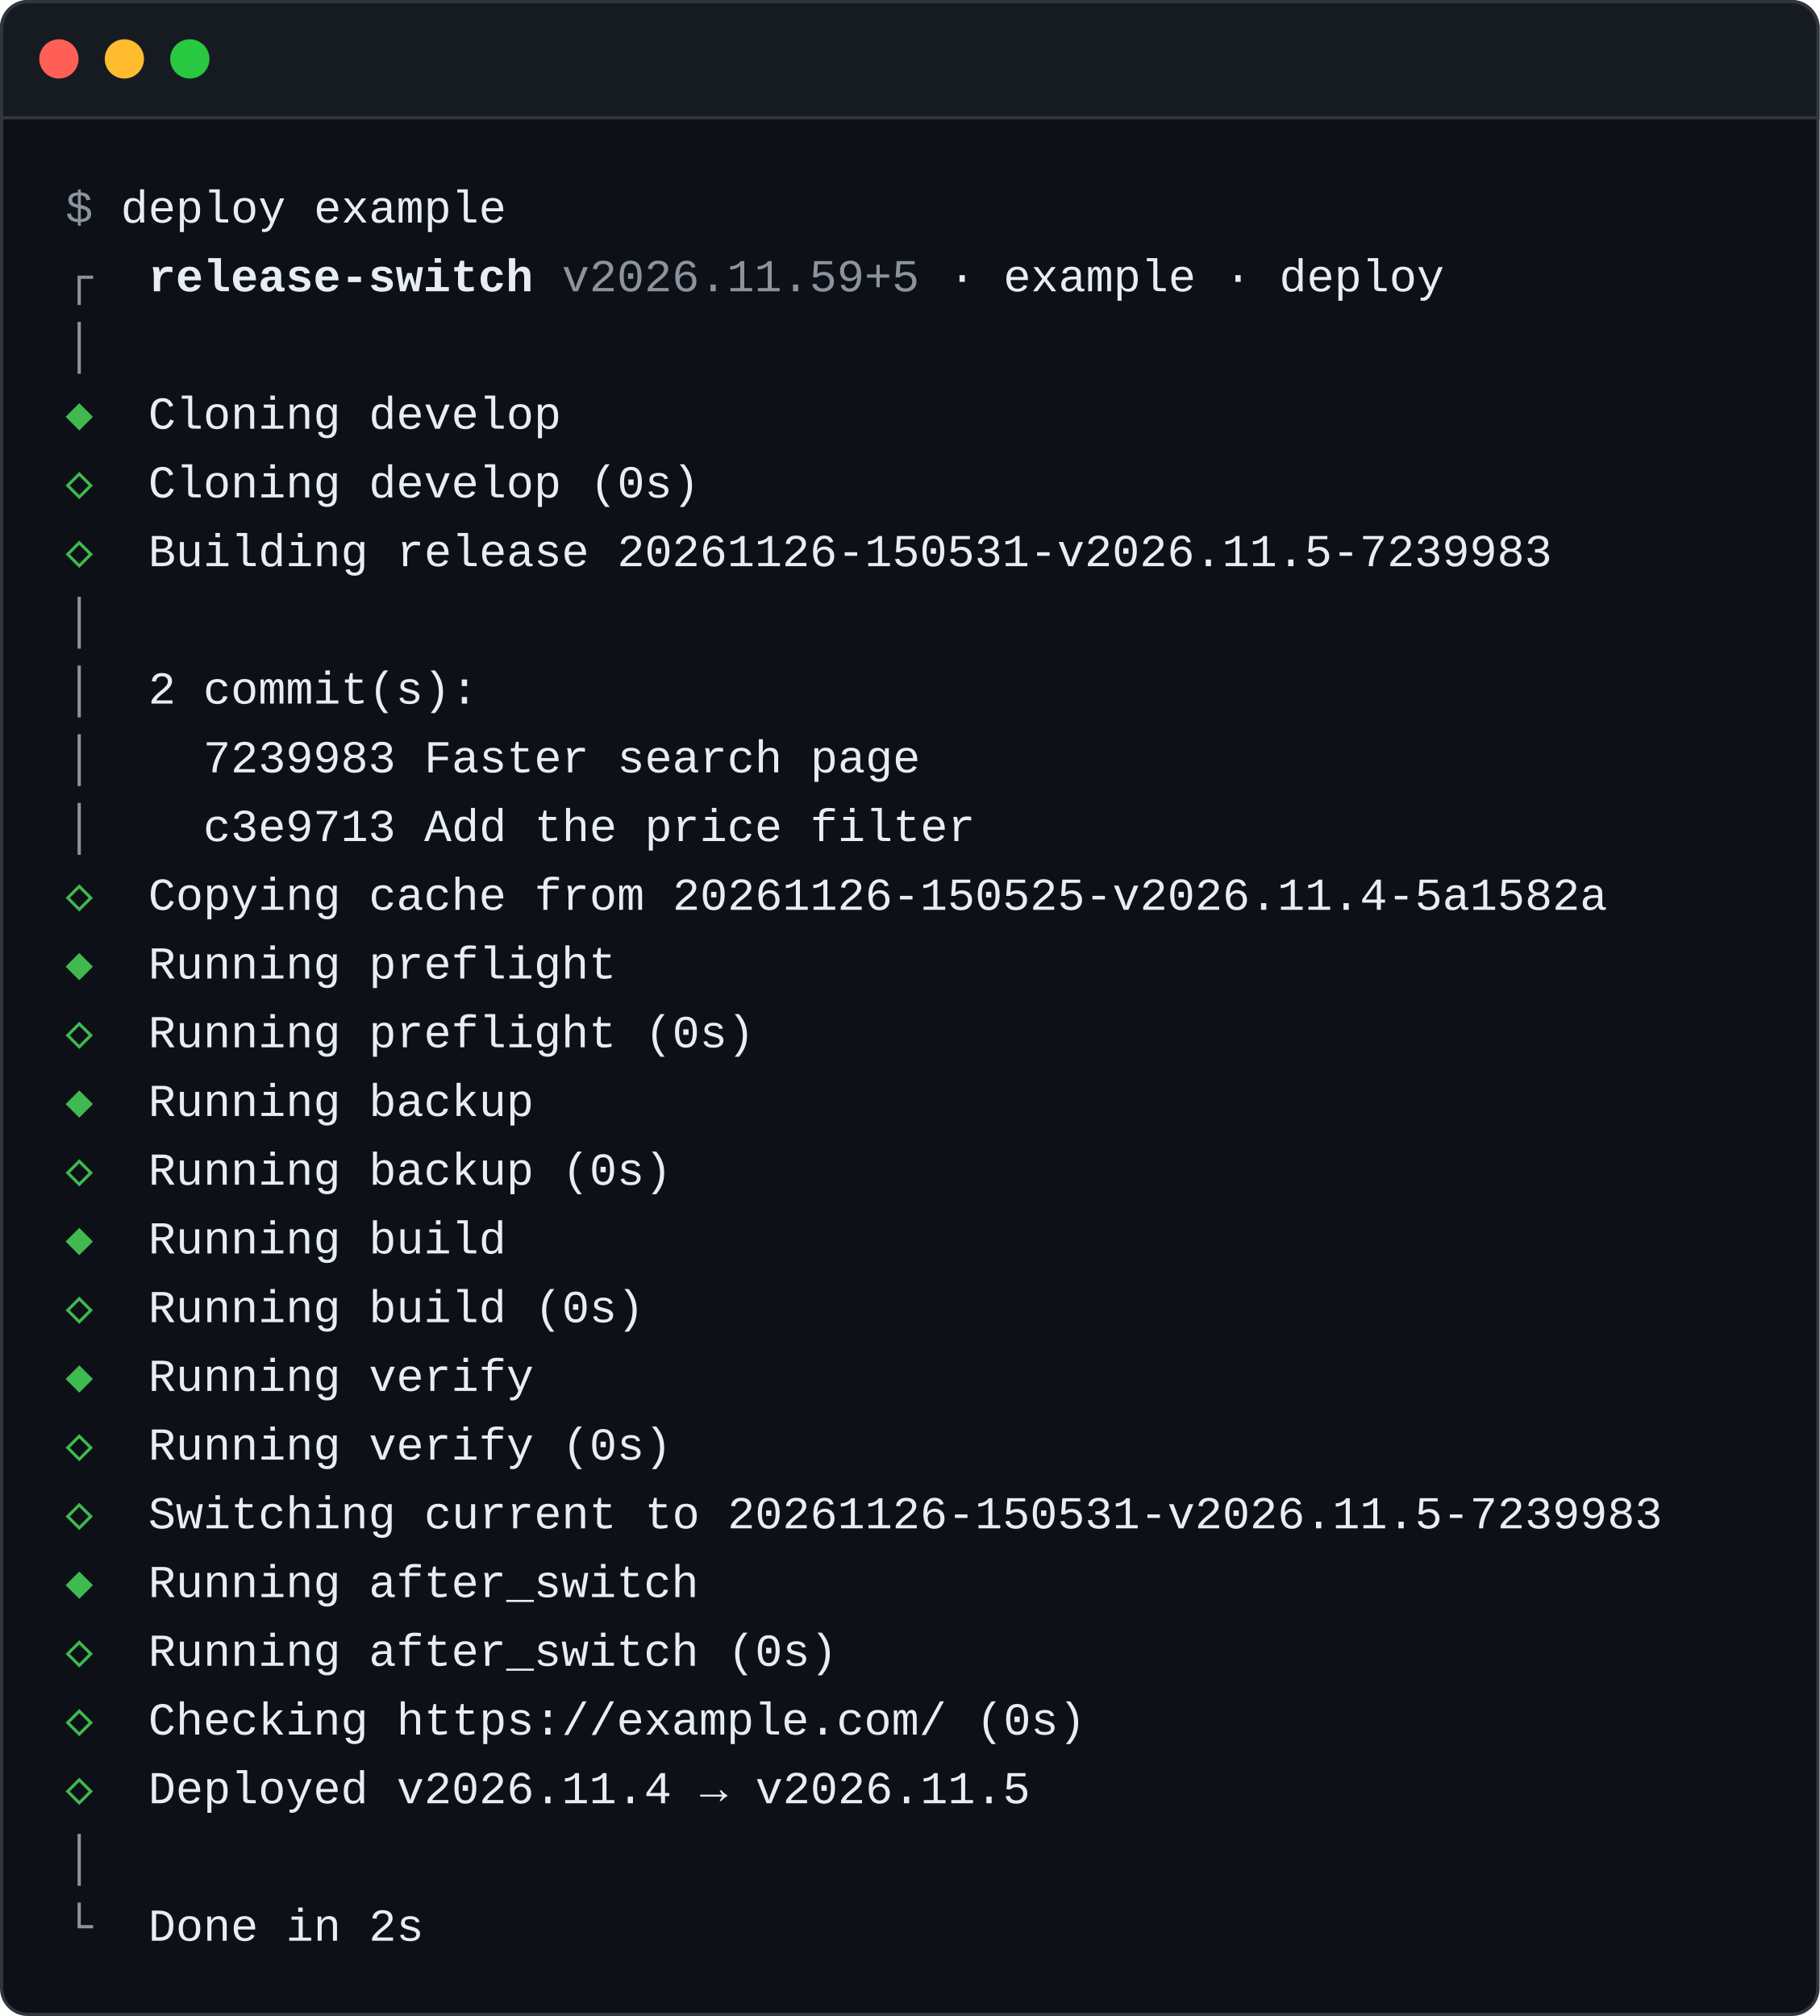
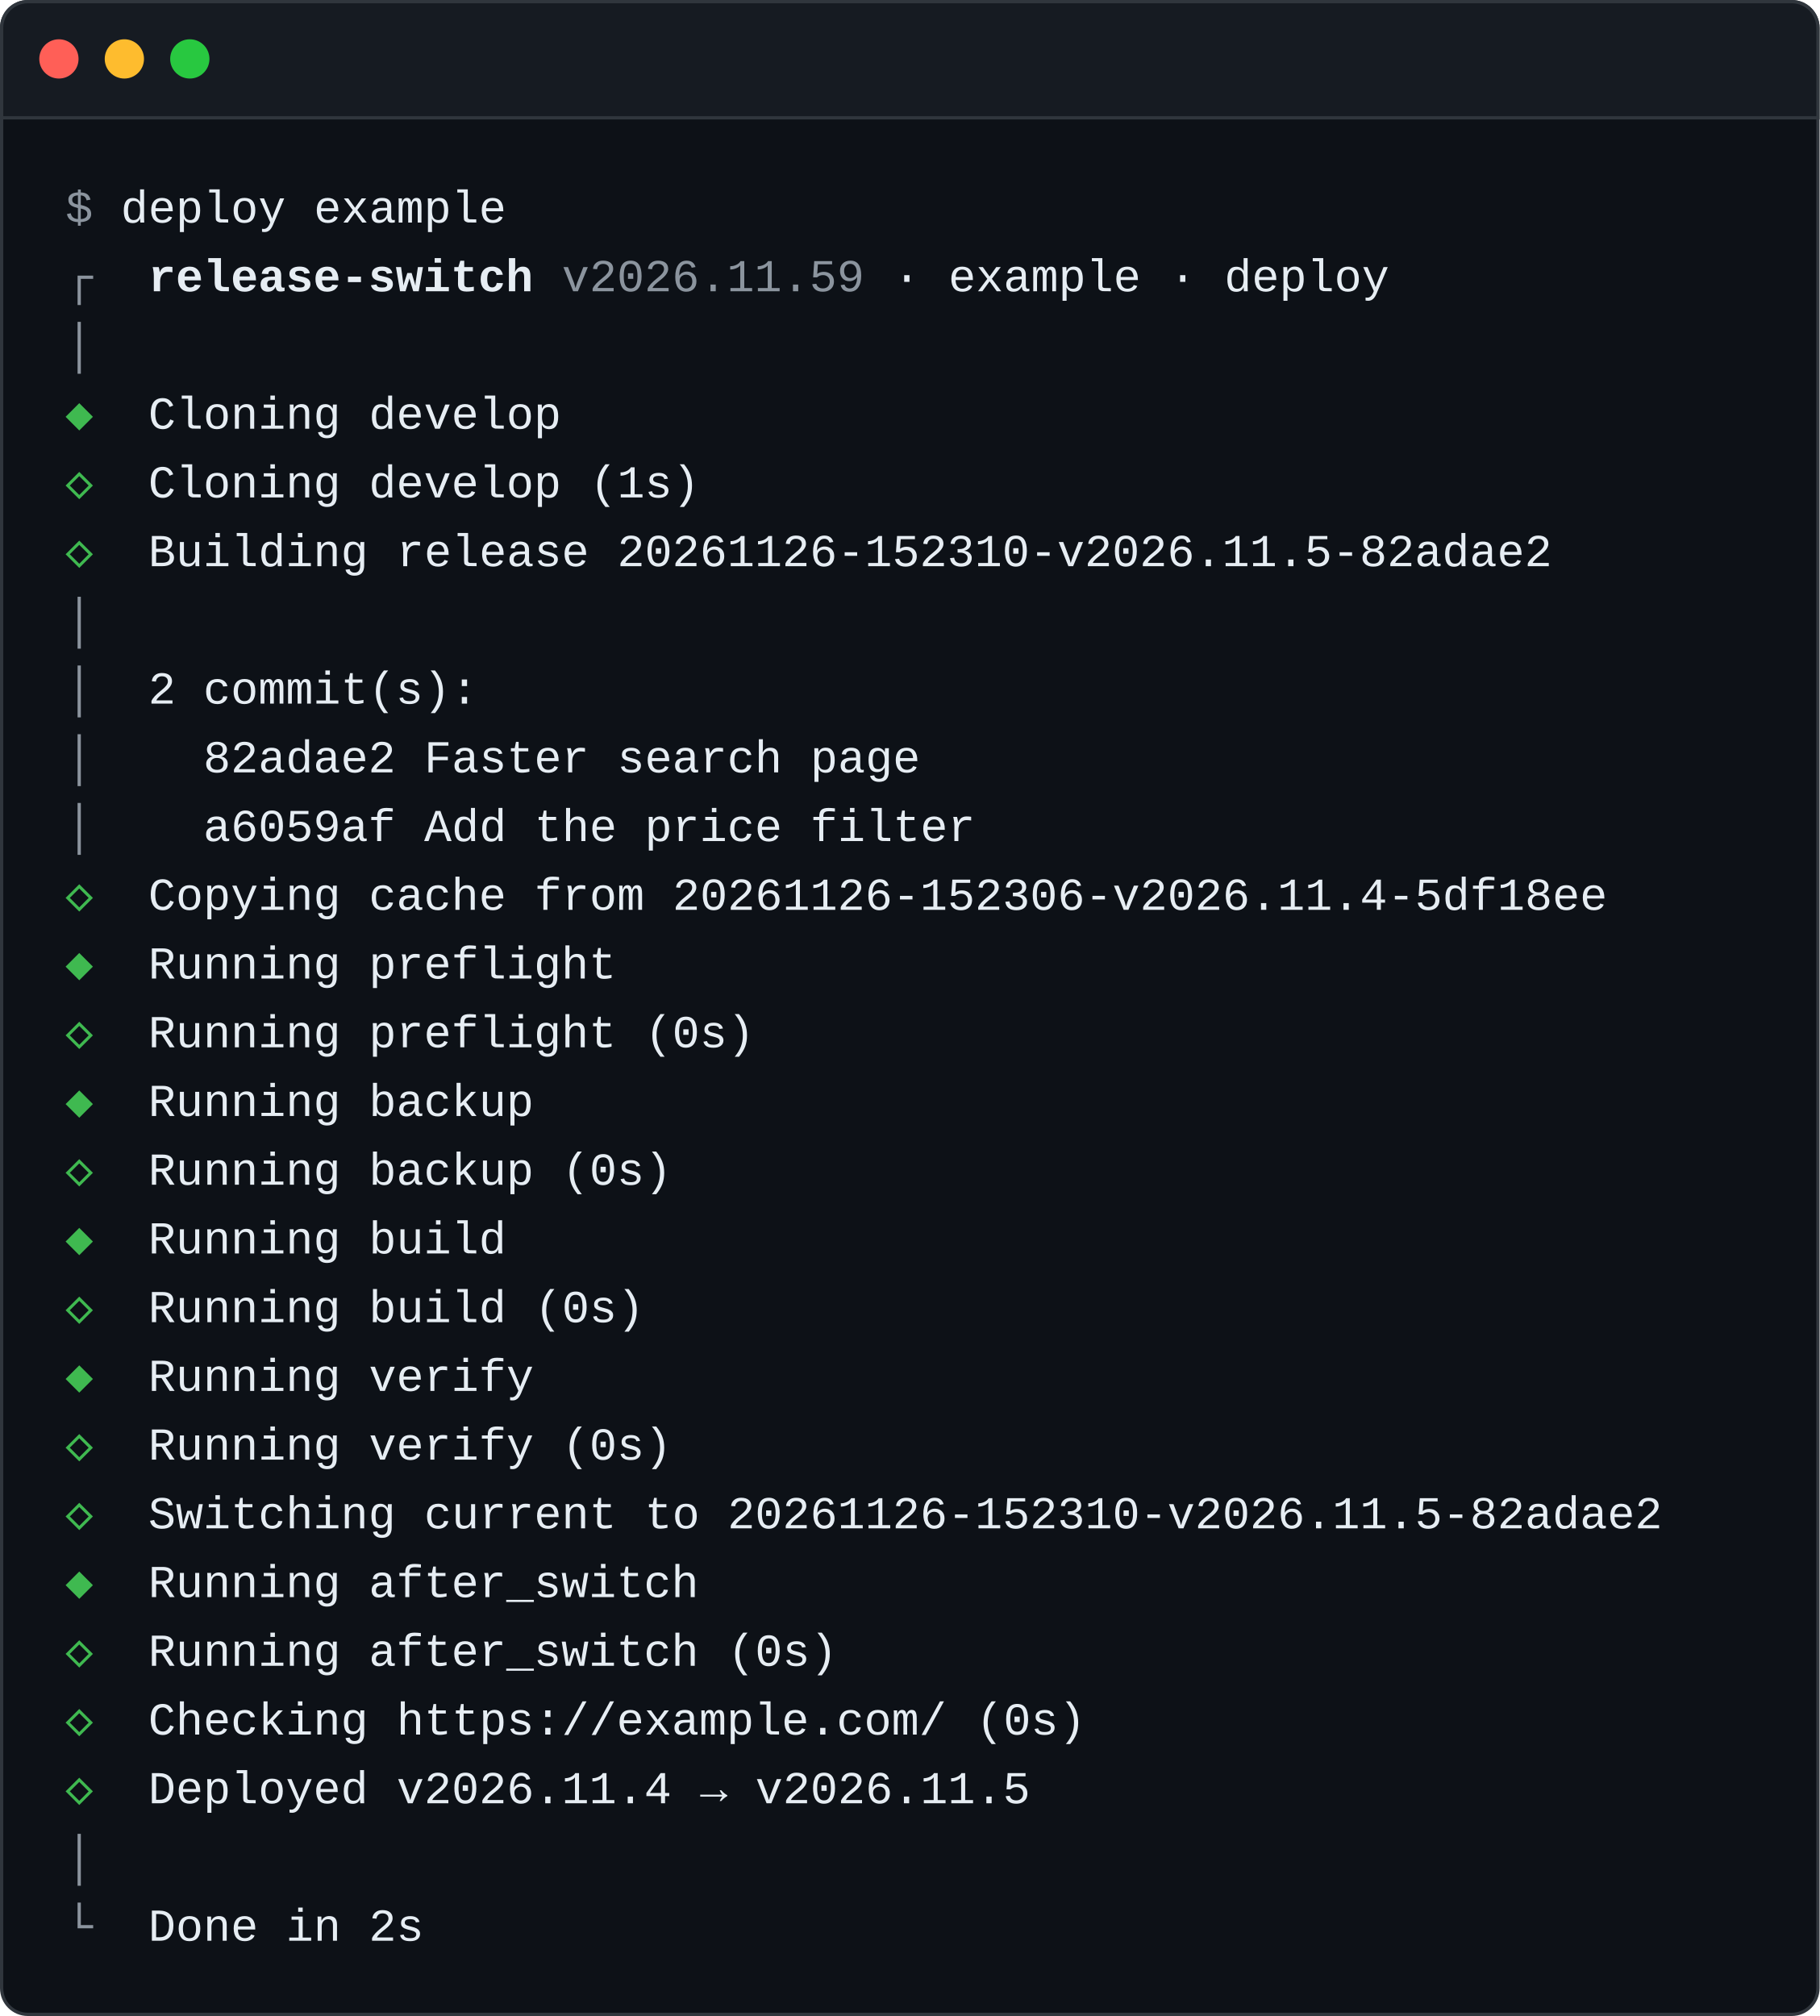
<svg xmlns="http://www.w3.org/2000/svg" width="556" height="616" viewBox="0 0 556 616">
  <rect x="0.5" y="0.5" width="555" height="615" rx="8" fill="#0d1117" stroke="#30363d" />
  <path d="M0.5 36V8.5a8 8 0 0 1 8-8H547.5a8 8 0 0 1 8 8V36Z" fill="#161b22" stroke="#30363d" />
  <circle cx="18" cy="18" r="6" fill="#ff5f57" />
  <circle cx="38" cy="18" r="6" fill="#febc2e" />
  <circle cx="58" cy="18" r="6" fill="#28c840" />
  <g font-family="ui-monospace,SFMono-Regular,Menlo,Consolas,'Liberation Mono',monospace" font-size="14" xml:space="preserve">
    <text x="20.0" y="68" fill="#8b949e">$</text>
    <text x="36.9" y="68" fill="#e6edf3">deploy</text>
    <text x="95.9" y="68" fill="#e6edf3">example</text>
    <text x="20.0" y="89" fill="#8b949e">┌</text>
    <text x="45.3" y="89" fill="#e6edf3" font-weight="700">release-switch</text>
-     <text x="171.7" y="89" fill="#8b949e">v2026.11.59+5</text>
-     <text x="289.8" y="89" fill="#e6edf3">·</text>
-     <text x="306.6" y="89" fill="#e6edf3">example</text>
-     <text x="374.1" y="89" fill="#e6edf3">·</text>
-     <text x="390.9" y="89" fill="#e6edf3">deploy</text>
+     <text x="171.7" y="89" fill="#8b949e">v2026.11.59</text>
+     <text x="272.9" y="89" fill="#e6edf3">·</text>
+     <text x="289.8" y="89" fill="#e6edf3">example</text>
+     <text x="357.2" y="89" fill="#e6edf3">·</text>
+     <text x="374.1" y="89" fill="#e6edf3">deploy</text>
    <text x="20.0" y="110" fill="#8b949e">│</text>
    <text x="20.0" y="131" fill="#3fb950">◆</text>
    <text x="45.3" y="131" fill="#e6edf3">Cloning</text>
    <text x="112.7" y="131" fill="#e6edf3">develop</text>
    <text x="20.0" y="152" fill="#3fb950">◇</text>
    <text x="45.3" y="152" fill="#e6edf3">Cloning</text>
    <text x="112.7" y="152" fill="#e6edf3">develop</text>
-     <text x="180.2" y="152" fill="#e6edf3">(0s)</text>
+     <text x="180.2" y="152" fill="#e6edf3">(1s)</text>
    <text x="20.0" y="173" fill="#3fb950">◇</text>
    <text x="45.3" y="173" fill="#e6edf3">Building</text>
    <text x="121.2" y="173" fill="#e6edf3">release</text>
-     <text x="188.6" y="173" fill="#e6edf3">20261126-150531-v2026.11.5-7239983</text>
+     <text x="188.6" y="173" fill="#e6edf3">20261126-152310-v2026.11.5-82adae2</text>
    <text x="20.0" y="194" fill="#8b949e">│</text>
    <text x="20.0" y="215" fill="#8b949e">│</text>
    <text x="45.3" y="215" fill="#e6edf3">2</text>
    <text x="62.1" y="215" fill="#e6edf3">commit(s):</text>
    <text x="20.0" y="236" fill="#8b949e">│</text>
-     <text x="62.1" y="236" fill="#e6edf3">7239983</text>
+     <text x="62.1" y="236" fill="#e6edf3">82adae2</text>
    <text x="129.6" y="236" fill="#e6edf3">Faster</text>
    <text x="188.6" y="236" fill="#e6edf3">search</text>
    <text x="247.6" y="236" fill="#e6edf3">page</text>
    <text x="20.0" y="257" fill="#8b949e">│</text>
-     <text x="62.1" y="257" fill="#e6edf3">c3e9713</text>
+     <text x="62.1" y="257" fill="#e6edf3">a6059af</text>
    <text x="129.6" y="257" fill="#e6edf3">Add</text>
    <text x="163.3" y="257" fill="#e6edf3">the</text>
    <text x="197.0" y="257" fill="#e6edf3">price</text>
    <text x="247.6" y="257" fill="#e6edf3">filter</text>
    <text x="20.0" y="278" fill="#3fb950">◇</text>
    <text x="45.3" y="278" fill="#e6edf3">Copying</text>
    <text x="112.7" y="278" fill="#e6edf3">cache</text>
    <text x="163.3" y="278" fill="#e6edf3">from</text>
-     <text x="205.5" y="278" fill="#e6edf3">20261126-150525-v2026.11.4-5a1582a</text>
+     <text x="205.5" y="278" fill="#e6edf3">20261126-152306-v2026.11.4-5df18ee</text>
    <text x="20.0" y="299" fill="#3fb950">◆</text>
    <text x="45.3" y="299" fill="#e6edf3">Running</text>
    <text x="112.7" y="299" fill="#e6edf3">preflight</text>
    <text x="20.0" y="320" fill="#3fb950">◇</text>
    <text x="45.3" y="320" fill="#e6edf3">Running</text>
    <text x="112.7" y="320" fill="#e6edf3">preflight</text>
    <text x="197.0" y="320" fill="#e6edf3">(0s)</text>
    <text x="20.0" y="341" fill="#3fb950">◆</text>
    <text x="45.3" y="341" fill="#e6edf3">Running</text>
    <text x="112.7" y="341" fill="#e6edf3">backup</text>
    <text x="20.0" y="362" fill="#3fb950">◇</text>
    <text x="45.3" y="362" fill="#e6edf3">Running</text>
    <text x="112.7" y="362" fill="#e6edf3">backup</text>
    <text x="171.7" y="362" fill="#e6edf3">(0s)</text>
    <text x="20.0" y="383" fill="#3fb950">◆</text>
    <text x="45.3" y="383" fill="#e6edf3">Running</text>
    <text x="112.7" y="383" fill="#e6edf3">build</text>
    <text x="20.0" y="404" fill="#3fb950">◇</text>
    <text x="45.3" y="404" fill="#e6edf3">Running</text>
    <text x="112.7" y="404" fill="#e6edf3">build</text>
    <text x="163.3" y="404" fill="#e6edf3">(0s)</text>
    <text x="20.0" y="425" fill="#3fb950">◆</text>
    <text x="45.3" y="425" fill="#e6edf3">Running</text>
    <text x="112.7" y="425" fill="#e6edf3">verify</text>
    <text x="20.0" y="446" fill="#3fb950">◇</text>
    <text x="45.3" y="446" fill="#e6edf3">Running</text>
    <text x="112.7" y="446" fill="#e6edf3">verify</text>
    <text x="171.7" y="446" fill="#e6edf3">(0s)</text>
    <text x="20.0" y="467" fill="#3fb950">◇</text>
    <text x="45.3" y="467" fill="#e6edf3">Switching</text>
    <text x="129.6" y="467" fill="#e6edf3">current</text>
    <text x="197.0" y="467" fill="#e6edf3">to</text>
-     <text x="222.3" y="467" fill="#e6edf3">20261126-150531-v2026.11.5-7239983</text>
+     <text x="222.3" y="467" fill="#e6edf3">20261126-152310-v2026.11.5-82adae2</text>
    <text x="20.0" y="488" fill="#3fb950">◆</text>
    <text x="45.3" y="488" fill="#e6edf3">Running</text>
    <text x="112.7" y="488" fill="#e6edf3">after_switch</text>
    <text x="20.0" y="509" fill="#3fb950">◇</text>
    <text x="45.3" y="509" fill="#e6edf3">Running</text>
    <text x="112.7" y="509" fill="#e6edf3">after_switch</text>
    <text x="222.3" y="509" fill="#e6edf3">(0s)</text>
    <text x="20.0" y="530" fill="#3fb950">◇</text>
    <text x="45.3" y="530" fill="#e6edf3">Checking</text>
    <text x="121.2" y="530" fill="#e6edf3">https://example.com/</text>
    <text x="298.2" y="530" fill="#e6edf3">(0s)</text>
    <text x="20.0" y="551" fill="#3fb950">◇</text>
    <text x="45.3" y="551" fill="#e6edf3">Deployed</text>
    <text x="121.2" y="551" fill="#e6edf3">v2026.11.4</text>
    <text x="213.9" y="551" fill="#e6edf3">→</text>
    <text x="230.8" y="551" fill="#e6edf3">v2026.11.5</text>
    <text x="20.0" y="572" fill="#8b949e">│</text>
    <text x="20.0" y="593" fill="#8b949e">└</text>
    <text x="45.3" y="593" fill="#e6edf3">Done</text>
    <text x="87.4" y="593" fill="#e6edf3">in</text>
    <text x="112.7" y="593" fill="#e6edf3">2s</text>
  </g>
</svg>
